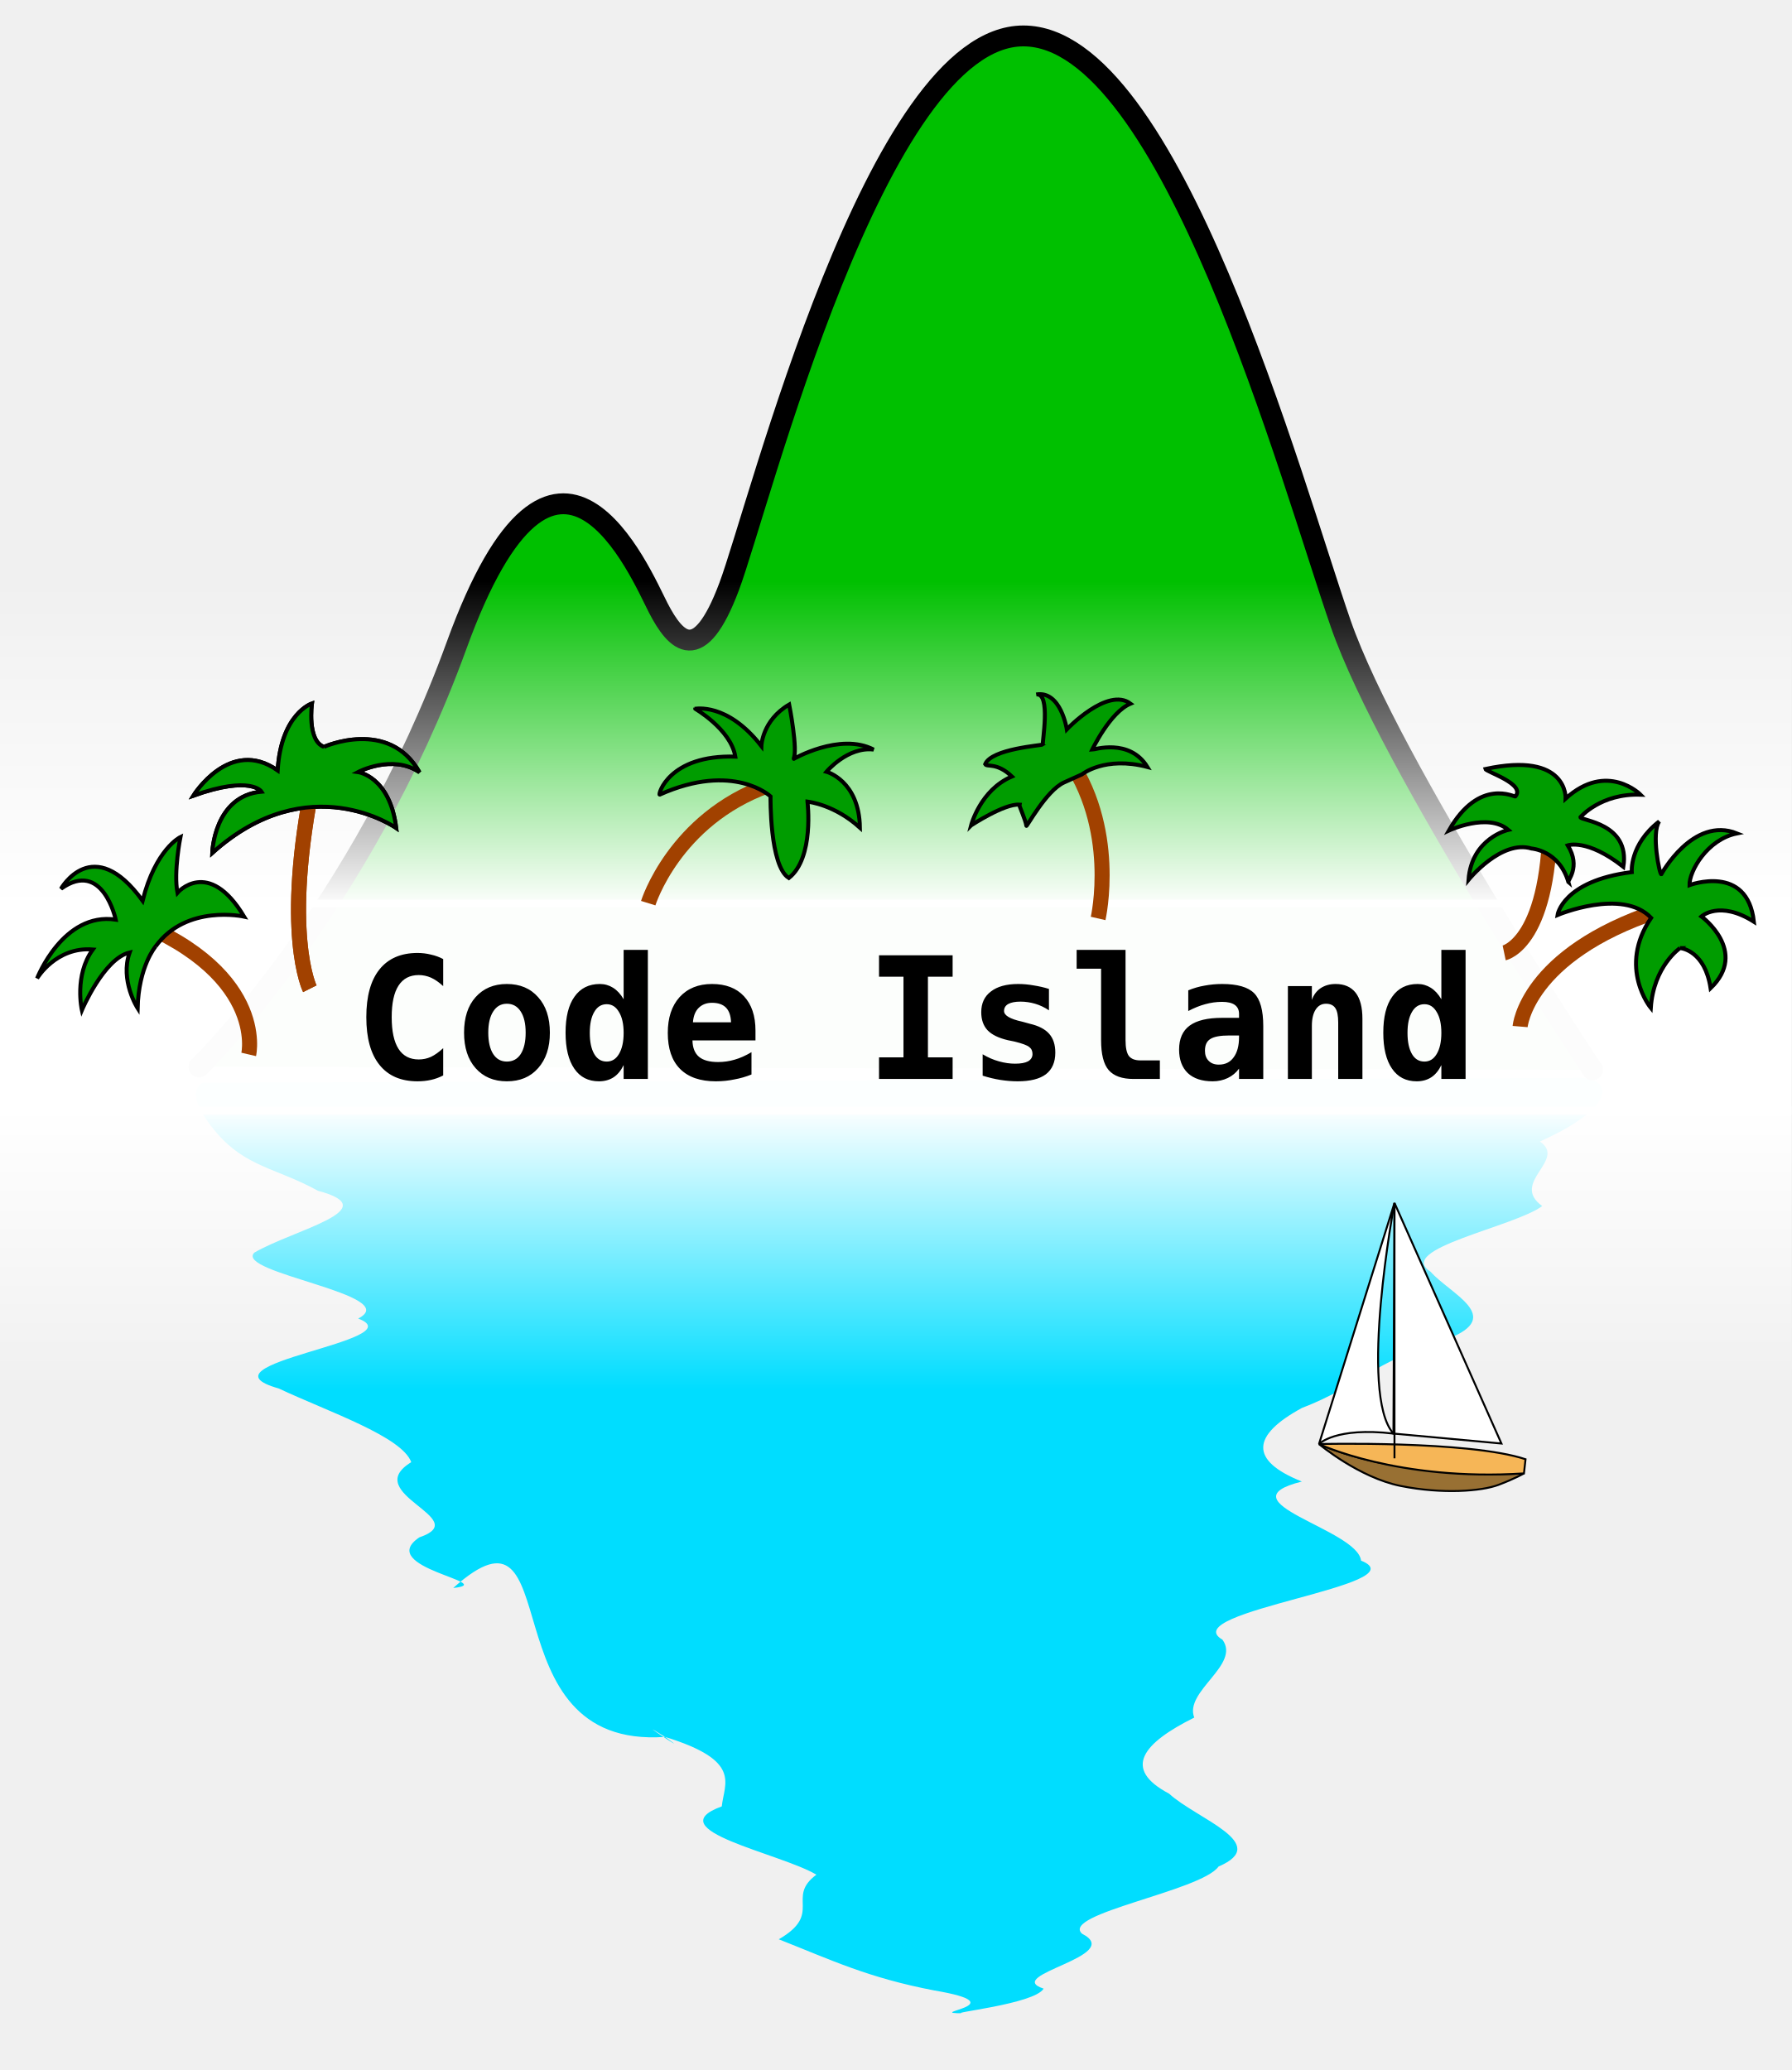
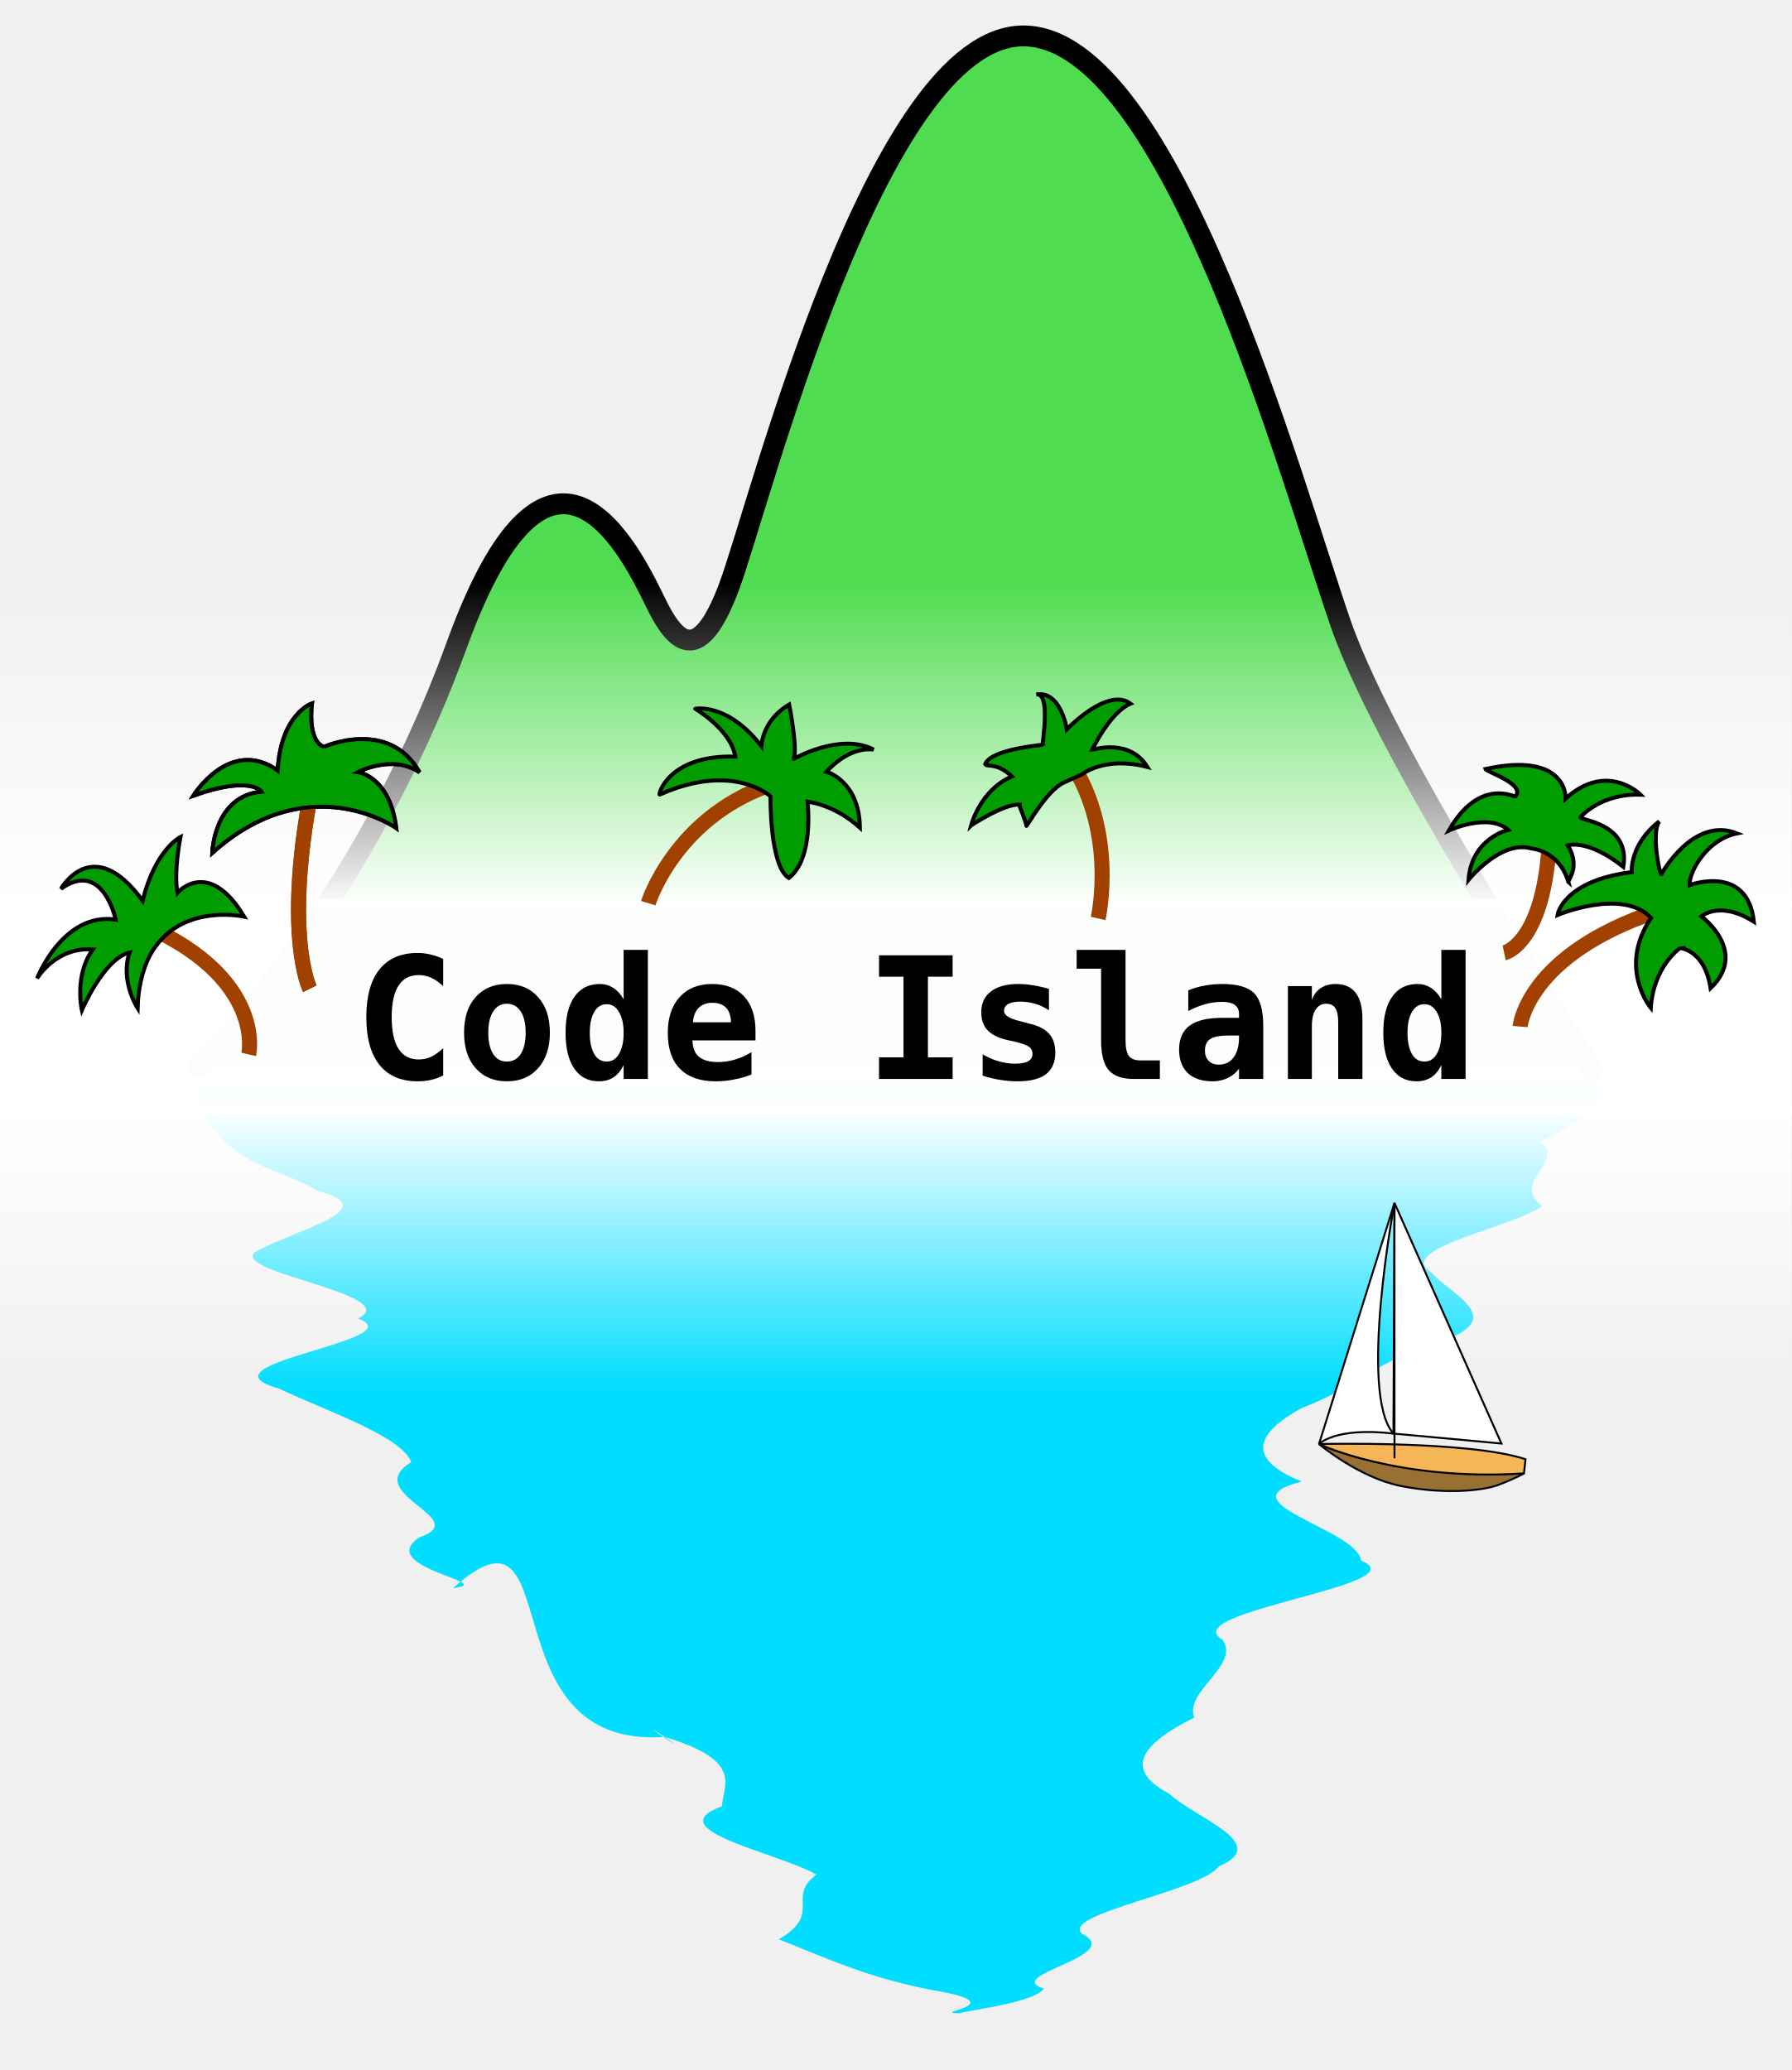
<svg xmlns="http://www.w3.org/2000/svg" xmlns:xlink="http://www.w3.org/1999/xlink" id="svg3722" version="1.1" viewBox="0 0 119.062 137.583" height="520" width="100%" style="enable-background:new">
  <defs id="defs3716">
    <linearGradient id="linearGradient4980">
      <stop style="stop-color:#ffffff;stop-opacity:1;" offset="0" id="stop4976" />
      <stop style="stop-color:#ffffff;stop-opacity:0;" offset="1" id="stop4978" />
    </linearGradient>
    <linearGradient id="linearGradient4829">
      <stop style="stop-color:#ffffff;stop-opacity:1" offset="0" id="stop4821" />
      <stop style="stop-color:#ffffff;stop-opacity:0" offset="1" id="stop4827" />
    </linearGradient>
    <linearGradient id="linearGradient4695">
      <stop id="stop4689" offset="0" style="stop-color:#ffffff;stop-opacity:1" />
      <stop style="stop-color:#ffffff;stop-opacity:0.959" offset="0.25" id="stop4691" />
      <stop id="stop4697" offset="0.405" style="stop-color:#ffffff;stop-opacity:0.19" />
      <stop id="stop4693" offset="1" style="stop-color:#ffffff;stop-opacity:0" />
    </linearGradient>
    <linearGradient id="linearGradient4683">
      <stop style="stop-color:#ffffff;stop-opacity:1" offset="0" id="stop4679" />
      <stop id="stop4685" offset="0.15" style="stop-color:#ffffff;stop-opacity:0.959" />
      <stop style="stop-color:#ffffff;stop-opacity:0" offset="1" id="stop4681" />
    </linearGradient>
    <linearGradient id="linearGradient1589">
      <stop id="stop1585" offset="0" style="stop-color:#ffffff;stop-opacity:1" />
      <stop id="stop1587" offset="1" style="stop-color:#ffffff;stop-opacity:0" />
    </linearGradient>
    <linearGradient id="linearGradient911-7">
      <stop style="stop-color:#00ddff;stop-opacity:1" offset="0" id="stop907" />
      <stop style="stop-color:#00ddff;stop-opacity:0" offset="1" id="stop909" />
    </linearGradient>
    <linearGradient id="linearGradient966">
      <stop id="stop962" offset="0" style="stop-color:#009cff;stop-opacity:1" />
      <stop id="stop964" offset="1" style="stop-color:#009cff;stop-opacity:0" />
    </linearGradient>
    <linearGradient xlink:href="#linearGradient966" id="linearGradient960" x1="105.332" y1="167.657" x2="105.051" y2="115.799" gradientUnits="userSpaceOnUse" />
    <linearGradient xlink:href="#linearGradient966" id="linearGradient986" gradientUnits="userSpaceOnUse" x1="104.963" y1="31.079" x2="105.477" y2="78.038" gradientTransform="matrix(1.366772,0,0,-1,-39.72688,196.1525)" />
    <linearGradient xlink:href="#linearGradient966" id="linearGradient1799" gradientUnits="userSpaceOnUse" gradientTransform="matrix(1.640726,0,0,-1.393421,-68.16271,217.8736)" x1="108.265" y1="31" x2="108.265" y2="77.233" />
    <linearGradient xlink:href="#linearGradient911-7" id="linearGradient913" gradientUnits="userSpaceOnUse" gradientTransform="matrix(1.503783,0,0,-1.283856,-53.55037,195.9426)" x1="106.339" y1="31.412" x2="106.339" y2="78.101" />
    <linearGradient xlink:href="#linearGradient1589" id="linearGradient1577" gradientUnits="userSpaceOnUse" x1="107.258" y1="91.838" x2="107.258" y2="107.553" gradientTransform="translate(0,-185.0388)" />
    <linearGradient xlink:href="#linearGradient1589" id="linearGradient1573" x1="106.883" y1="106.805" x2="107.07" y2="91.65" gradientUnits="userSpaceOnUse" gradientTransform="translate(6.024639,-189.1393)" />
    <linearGradient xlink:href="#linearGradient1589" id="linearGradient1695" gradientUnits="userSpaceOnUse" gradientTransform="matrix(1.048428,0,0,4.701912,-48.70342,-563.6266)" x1="106.883" y1="105.53" x2="106.883" y2="103.842" />
    <linearGradient xlink:href="#linearGradient4683" id="linearGradient1726" gradientUnits="userSpaceOnUse" gradientTransform="matrix(1.048429,0,0,4.604902,-48.70342,-425.1219)" x1="106.883" y1="106.389" x2="106.883" y2="94.898" />
    <linearGradient xlink:href="#linearGradient4695" id="linearGradient4687" gradientUnits="userSpaceOnUse" gradientTransform="matrix(1.048429,0,0,4.604902,-48.70342,-425.1219)" x1="106.883" y1="106.389" x2="106.883" y2="94.898" />
    <linearGradient xlink:href="#linearGradient4829" id="linearGradient4833" x1="62.177" y1="52.882" x2="62.177" y2="37.007" gradientUnits="userSpaceOnUse" />
    <radialGradient xlink:href="#linearGradient4829" id="radialGradient4972" cx="59.531" cy="52.282" fx="59.531" fy="52.282" r="59.531" gradientTransform="matrix(1.413333,6.4270074e-8,-3.5065601e-8,0.7711113,-22.62187,12.16888)" gradientUnits="userSpaceOnUse" />
    <radialGradient xlink:href="#linearGradient4980" id="radialGradient4984" cx="59.531" cy="84.027" fx="59.531" fy="84.027" r="51.594" gradientTransform="matrix(1.985897,1.6038333e-7,-4.2761978e-8,0.529487,-57.23649,22.21434)" gradientUnits="userSpaceOnUse" />
    <linearGradient xlink:href="#linearGradient4980" id="linearGradient5545" x1="34.018" y1="140.518" x2="178.405" y2="140.518" gradientUnits="userSpaceOnUse" gradientTransform="matrix(0.1502618,0,0,1.064189,-65.43658,-90.00633)" />
    <linearGradient xlink:href="#linearGradient4980" id="linearGradient5545-5" x1="34.018" y1="140.518" x2="178.405" y2="140.518" gradientUnits="userSpaceOnUse" gradientTransform="matrix(0.1301047,0,0,1.064189,69.12828,-90.00632)" />
  </defs>
  <g id="layer3" style="display:inline;opacity:1" transform="translate(-46.64083,-23.85)">
    <path id="path4703" d="m 60.128,95.818 c 0,0 -1.493,0.529 0.928,3.346 1.942,2.259 4.001,2.335 6.719,3.832 4.617,1.228 -1.661,2.6 -4.234,4.111 -1.337,1.352 9.978,2.814 6.901,4.381 3.882,1.458 -11.093,3.008 -5.282,4.645 3.31,1.556 8.186,3.19 8.812,4.9 -3.454,2.108 4.218,3.746 0.539,4.997 -3.006,2.02 5.383,3.028 2.25,3.366 7.813,-7.008 2.053,10.752 14.073,9.897 4.517,1.47 -2.209,-1.79 0,0 2.211,1.559 -2.639,-1.662 0,0 5.143,1.582 3.938,3.059 3.774,4.619 -4.31,1.571 3.869,3.103 6.289,4.539 -2.059,1.522 0.478,2.57 -2.501,4.295 3.516,1.387 5.913,2.552 10.336,3.4 5.688,0.964 -0.888,1.517 1.919,1.517 -1.256,0 4.742,-0.596 5.346,-1.638 -2.785,-0.91 5.471,-2.16 2.555,-3.65 -1.462,-1.322 7.919,-2.834 9.071,-4.466 3.567,-1.529 -1.462,-3.163 -3.29,-4.845 -3.139,-1.656 -1.731,-3.36 1.675,-5.055 -0.688,-1.755 3.101,-3.501 1.873,-5.179 -3.225,-1.863 13.232,-3.641 9.212,-5.253 -0.231,-2.095 -9.342,-3.907 -3.934,-5.257 -3.514,-1.403 -3.331,-3.075 7.5e-4,-4.888 3.819,-1.464 4.571,-3.019 9.717,-4.601 3.783,-1.482 0.122,-2.986 -1.163,-4.457 -2.4,-1.508 5.568,-2.982 7.418,-4.363 -2.173,-1.583 1.66,-3.043 -0.15,-4.291 5.651,-2.559 4.381,-4.224 2.75,-4.224" style="display:inline;opacity:1;fill:#00ddff;fill-opacity:1;stroke:none;stroke-width:1.34;stroke-linecap:round;stroke-linejoin:miter;stroke-miterlimit:4;stroke-dasharray:none;stroke-dashoffset:0;stroke-opacity:1" />
-     <path id="path4705" d="m 59.87,94.758 c 0,0 10.716,-10.387 17.122,-28.033 6.608,-18.205 12.221,-4.741 13.398,-2.465 1.177,2.276 2.716,3.888 4.707,-1.422 1.992,-5.31 9.777,-36.6 19.553,-36.6 9.777,0 17.833,29.678 21.092,39.065 3.259,9.387 16.732,29.648 16.732,29.648" style="display:inline;opacity:1;fill:#00c000;fill-opacity:1;stroke:#000000;stroke-width:1.387;stroke-linecap:round;stroke-linejoin:miter;stroke-miterlimit:4;stroke-dasharray:none;stroke-dashoffset:0;stroke-opacity:1;enable-background:new" />
+     <path id="path4705" d="m 59.87,94.758 c 0,0 10.716,-10.387 17.122,-28.033 6.608,-18.205 12.221,-4.741 13.398,-2.465 1.177,2.276 2.716,3.888 4.707,-1.422 1.992,-5.31 9.777,-36.6 19.553,-36.6 9.777,0 17.833,29.678 21.092,39.065 3.259,9.387 16.732,29.648 16.732,29.648" style="display:inline;opacity:1;fill:#50dc50;fill-opacity:1;stroke:#000000;stroke-width:1.387;stroke-linecap:round;stroke-linejoin:miter;stroke-miterlimit:4;stroke-dasharray:none;stroke-dashoffset:0;stroke-opacity:1;enable-background:new" />
  </g>
  <g id="layer2" style="display:inline">
    <rect style="fill:url(#linearGradient5545);fill-opacity:1;stroke-width:0.4;stroke-linecap:round;stroke-miterlimit:4;stroke-dasharray:none;stroke-dashoffset:0" id="rect5537" width="21.696" height="119.062" x="-60.325" y="1.8880591e-14" transform="rotate(-90)" />
    <rect style="fill:#ffffff;fill-opacity:0.988;stroke-width:1.162;stroke-linecap:round;stroke-miterlimit:4;stroke-dasharray:none;stroke-dashoffset:0" id="rect5640" width="119.062" height="14.288" x="0" y="59.796" />
  </g>
  <g id="layer4" style="display:inline">
    <rect style="display:inline;fill:url(#linearGradient5545-5);fill-opacity:1;stroke-width:0.372;stroke-linecap:round;stroke-miterlimit:4;stroke-dasharray:none;stroke-dashoffset:0;enable-background:new" id="rect5537-9" width="18.785" height="119.062" x="73.554" y="-5.5511151e-16" transform="matrix(0,1,1,0,0,0)" />
  </g>
  <g id="layer5" style="display:inline;opacity:1" transform="translate(-46.64083,-23.85)">
    <g id="g4657" transform="translate(0.5291648)">
      <path id="path4653" d="m 62.64,93.932 c 0,0 1.323,-5.689 -8.599,-9.26" style="display:inline;fill:none;stroke:#a14100;stroke-width:1;stroke-linecap:butt;stroke-linejoin:miter;stroke-miterlimit:4;stroke-dasharray:none;stroke-opacity:1;enable-background:new" />
      <path id="path4657" d="m 89.191,83.878 c 0,0 1.72,-5.556 7.938,-7.805" style="display:inline;fill:none;stroke:#a14100;stroke-width:1;stroke-linecap:butt;stroke-linejoin:miter;stroke-miterlimit:4;stroke-dasharray:none;stroke-opacity:1;enable-background:new" />
      <path id="path4661" d="m 146.076,87.185 c 0,0 3.175,-0.661 3.043,-9.657" style="display:inline;fill:none;stroke:#a14100;stroke-width:1;stroke-linecap:butt;stroke-linejoin:miter;stroke-miterlimit:4;stroke-dasharray:none;stroke-opacity:1;enable-background:new" />
      <path id="path4663" d="m 147.135,92.08 c 0,0 0.397,-4.763 9.128,-7.673" style="display:inline;fill:none;stroke:#a14100;stroke-width:1;stroke-linecap:butt;stroke-linejoin:miter;stroke-miterlimit:4;stroke-dasharray:none;stroke-opacity:1;enable-background:new" />
      <path id="path4659" d="m 119.09,84.895 c 0,0 1.389,-6.052 -2.183,-10.914" style="display:inline;fill:none;stroke:#a14100;stroke-width:1;stroke-linecap:butt;stroke-linejoin:miter;stroke-miterlimit:4;stroke-dasharray:none;stroke-opacity:1;enable-background:new" />
      <path id="path4675" d="m 56.448,86.76 c 0,0 -1.124,1.323 -1.191,4.101 0,0 -1.191,-1.852 -0.529,-3.704 -1.72,0.397 -3.175,3.836 -3.175,3.836 0,0 -0.529,-2.315 0.728,-4.035 -2.447,-0.198 -3.704,1.918 -3.704,1.918 0,0 1.72,-4.432 5.226,-3.903 0,0 -0.86,-4.035 -3.638,-2.051 0,0 2.117,-3.77 5.424,0.794 0.86,-3.44 2.514,-4.233 2.514,-4.233 0,0 -0.463,2.315 -0.198,3.704 0,0 2.051,-2.381 4.432,1.587 0,0 -3.836,-0.86 -5.887,1.984" style="display:inline;opacity:1;fill:#009c00;fill-opacity:1;stroke:#000000;stroke-width:0.265px;stroke-linecap:butt;stroke-linejoin:miter;stroke-opacity:1" />
      <g transform="translate(2.870569,2.116667)" id="g1555">
        <path transform="translate(2.7083334e-7,1.1458333e-6)" style="display:inline;fill:none;stroke:#a14100;stroke-width:1;stroke-linecap:butt;stroke-linejoin:miter;stroke-miterlimit:4;stroke-dasharray:none;stroke-opacity:1" d="m 63.831,87.45 c 0,0 -1.852,-3.704 0.265,-14.023" id="path4655" />
        <path style="display:inline;opacity:1;vector-effect:none;fill:#009c00;fill-opacity:1;stroke:#000000;stroke-width:0.265px;stroke-linecap:butt;stroke-linejoin:miter;stroke-miterlimit:4;stroke-dasharray:none;stroke-dashoffset:0;stroke-opacity:1" d="M 64.77,71.375 C 63.629,70.96 63.972,68.488 63.972,68.488 c 0,0 -2.053,0.677 -2.278,4.454 -3.183,-2.251 -5.603,1.675 -5.603,1.675 3.845,-1.377 4.531,-0.265 4.531,-0.265 -3.168,0.284 -3.275,4.073 -3.275,4.073 6.411,-5.763 12.225,-1.658 12.225,-1.658 -0.425,-3.437 -2.54,-3.717 -2.54,-3.717 0,0 2.286,-1.214 4.086,0.01 -2.038,-3.621 -6.349,-1.686 -6.349,-1.686 z" id="path900" />
      </g>
      <path id="path930" d="m 99.774,77.131 c 0.14,0.023 1.801,0.21 3.485,1.731 -0.047,-3.134 -2.222,-3.718 -2.222,-3.718 0,0 1.403,-1.684 3.134,-1.473 -2.245,-1.169 -5.379,0.655 -5.332,0.631 0.327,-0.538 -0.281,-3.625 -0.281,-3.625 -1.801,1.052 -1.847,2.76 -1.847,2.76 -2.292,-2.947 -4.42,-2.456 -4.397,-2.479 -0.094,-0.047 2.362,1.333 2.666,3.181 -4.42,-0.14 -5.145,2.526 -5.028,2.526 4.911,-2.198 7.367,0.117 7.367,0.117 0,0 -0.07,4.63 1.216,5.426 1.707,-1.333 1.239,-5.075 1.239,-5.075 z" style="opacity:1;vector-effect:none;fill:#009c00;fill-opacity:1;stroke:#000000;stroke-width:0.265px;stroke-linecap:butt;stroke-linejoin:miter;stroke-miterlimit:4;stroke-dasharray:none;stroke-dashoffset:0;stroke-opacity:1" />
      <path id="path942" d="m 110.649,78.71 c 0,0 2.198,-1.45 3.204,-1.38 -0.023,0.07 0.421,1.029 0.468,1.403 -0.023,0.187 1.31,-2.339 2.502,-2.876 l 1.193,-0.538 c 0,0 1.52,-1.239 4.35,-0.491 -1.193,-1.941 -3.578,-1.146 -3.672,-1.146 0,0 1.193,-2.502 2.549,-3.064 -1.52,-1.146 -4.233,1.707 -4.233,1.707 0,0 -0.398,-2.596 -2.035,-2.315 1.006,-0.164 0.374,3.274 0.444,3.321 -0.093,0.07 -3.414,0.281 -3.835,1.31 0.117,0.21 0.772,-0.14 1.777,0.819 -2.105,0.889 -2.713,3.251 -2.713,3.251 z" style="opacity:1;vector-effect:none;fill:#009c00;fill-opacity:1;stroke:#000000;stroke-width:0.265px;stroke-linecap:butt;stroke-linejoin:miter;stroke-miterlimit:4;stroke-dasharray:none;stroke-dashoffset:0;stroke-opacity:1" />
      <path id="path954" d="m 157.76,86.866 c 0,0 -1.754,1.193 -1.941,3.976 0,0 -2.222,-2.689 0.023,-5.987 -1.918,-2.011 -6.221,-0.187 -6.221,-0.187 0,0 0.327,-2.268 4.934,-2.853 0,0 -0.164,-1.824 1.824,-3.368 -0.538,0.748 0.023,3.555 0.14,3.508 0,0 2.105,-3.882 5.028,-2.713 -1.988,0.398 -3.176,2.521 -3.157,3.438 0,0 3.855,-1.447 4.28,2.432 -2.292,-1.45 -3.485,-0.351 -3.485,-0.351 0,0 3.157,2.315 0.608,4.771 -0.374,-2.456 -1.894,-2.666 -2.035,-2.666 z" style="opacity:1;vector-effect:none;fill:#009c00;fill-opacity:1;stroke:#000000;stroke-width:0.265px;stroke-linecap:butt;stroke-linejoin:miter;stroke-miterlimit:4;stroke-dasharray:none;stroke-dashoffset:0;stroke-opacity:1" />
      <path id="path960" d="m 151.142,78.166 c 0,0 1.333,-1.59 3.999,-1.497 0,0 -2.222,-2.245 -4.981,0.257 0,0 0.164,-3.157 -5.332,-1.964 0.047,0.187 2.713,1.006 1.988,1.824 -0.023,0.07 -2.385,-1.31 -4.42,2.268 0,0 2.596,-1.216 3.952,-0.047 0,0 -2.432,0.538 -2.643,3.321 0,0 2.175,-2.689 4.186,-2.081 0,0 1.847,0.117 2.456,2.245 -0.117,-0.094 0.865,-0.982 -0.047,-2.456 0,0 1.286,-0.468 3.695,1.427 0.468,-2.923 -2.853,-3.064 -2.853,-3.297 z" style="opacity:1;vector-effect:none;fill:#009c00;fill-opacity:1;stroke:#000000;stroke-width:0.265px;stroke-linecap:butt;stroke-linejoin:miter;stroke-miterlimit:4;stroke-dasharray:none;stroke-dashoffset:0;stroke-opacity:1" />
      <g transform="translate(2.870569,2.116667)" id="g1561">
        <path id="path1557" d="m 63.831,87.45 c 0,0 -1.852,-3.704 0.265,-14.023" style="display:inline;fill:none;stroke:#a14100;stroke-width:1;stroke-linecap:butt;stroke-linejoin:miter;stroke-miterlimit:4;stroke-dasharray:none;stroke-opacity:1" transform="translate(2.7083334e-7,1.1458333e-6)" />
        <path id="path1559" d="M 64.77,71.375 C 63.629,70.96 63.972,68.488 63.972,68.488 c 0,0 -2.053,0.677 -2.278,4.454 -3.183,-2.251 -5.603,1.675 -5.603,1.675 3.845,-1.377 4.531,-0.265 4.531,-0.265 -3.168,0.284 -3.275,4.073 -3.275,4.073 6.411,-5.763 12.225,-1.658 12.225,-1.658 -0.425,-3.437 -2.54,-3.717 -2.54,-3.717 0,0 2.286,-1.214 4.086,0.01 -2.038,-3.621 -6.349,-1.686 -6.349,-1.686 z" style="display:inline;opacity:1;vector-effect:none;fill:#009c00;fill-opacity:1;stroke:#000000;stroke-width:0.265px;stroke-linecap:butt;stroke-linejoin:miter;stroke-miterlimit:4;stroke-dasharray:none;stroke-dashoffset:0;stroke-opacity:1" />
      </g>
    </g>
  </g>
  <g id="layer9" transform="translate(0,6.65)" style="display:none">
    <text xml:space="preserve" style="font-style:normal;font-weight:normal;font-size:4.233px;line-height:1.25;font-family:sans-serif;letter-spacing:0px;word-spacing:0px;display:inline;vector-effect:none;fill:#0099ff;fill-opacity:1;stroke:none;stroke-width:0.587;stroke-linecap:butt;stroke-linejoin:miter;stroke-miterlimit:4;stroke-dasharray:none;stroke-dashoffset:0;stroke-opacity:1" x="58.409" y="120.647" id="text889">
      <tspan id="tspan887" x="58.409" y="120.647" style="font-style:normal;font-variant:normal;font-weight:bold;font-stretch:normal;font-size:4.233px;font-family:'DejaVu Sans Mono';-inkscape-font-specification:'DejaVu Sans Mono Bold';vector-effect:none;fill:#0099ff;fill-opacity:1;stroke:none;stroke-width:0.587;stroke-linecap:butt;stroke-linejoin:miter;stroke-miterlimit:4;stroke-dasharray:none;stroke-dashoffset:0;stroke-opacity:1">nix</tspan>
    </text>
    <text id="text893" y="110.37" x="52.594" style="font-style:normal;font-weight:normal;font-size:4.233px;line-height:1.25;font-family:sans-serif;letter-spacing:0px;word-spacing:0px;display:inline;vector-effect:none;fill:#0099ff;fill-opacity:1;stroke:none;stroke-width:0.587;stroke-linecap:butt;stroke-linejoin:miter;stroke-miterlimit:4;stroke-dasharray:none;stroke-dashoffset:0;stroke-opacity:1" xml:space="preserve">
      <tspan style="font-style:normal;font-variant:normal;font-weight:bold;font-stretch:normal;font-size:4.233px;font-family:'DejaVu Sans Mono';-inkscape-font-specification:'DejaVu Sans Mono Bold';vector-effect:none;fill:#0099ff;fill-opacity:1;stroke:none;stroke-width:0.587;stroke-linecap:butt;stroke-linejoin:miter;stroke-miterlimit:4;stroke-dasharray:none;stroke-dashoffset:0;stroke-opacity:1" y="110.37" x="52.594" id="tspan891">haskell</tspan>
    </text>
    <text xml:space="preserve" style="font-style:normal;font-weight:normal;font-size:4.233px;line-height:1.25;font-family:sans-serif;letter-spacing:0px;word-spacing:0px;display:inline;vector-effect:none;fill:#0099ff;fill-opacity:1;stroke:none;stroke-width:0.587;stroke-linecap:butt;stroke-linejoin:miter;stroke-miterlimit:4;stroke-dasharray:none;stroke-dashoffset:0;stroke-opacity:1" x="58.646" y="75.419" id="text897">
      <tspan id="tspan895" x="58.646" y="75.419" style="font-style:normal;font-variant:normal;font-weight:bold;font-stretch:normal;font-size:4.233px;font-family:'DejaVu Sans Mono';-inkscape-font-specification:'DejaVu Sans Mono Bold';vector-effect:none;fill:#0099ff;fill-opacity:1;stroke:none;stroke-width:0.587;stroke-linecap:butt;stroke-linejoin:miter;stroke-miterlimit:4;stroke-dasharray:none;stroke-dashoffset:0;stroke-opacity:1">blockchain</tspan>
    </text>
    <text id="text905" y="76.84" x="43.033" style="font-style:normal;font-weight:normal;font-size:4.233px;line-height:1.25;font-family:sans-serif;letter-spacing:0px;word-spacing:0px;display:inline;vector-effect:none;fill:#0099ff;fill-opacity:1;stroke:none;stroke-width:0.587;stroke-linecap:butt;stroke-linejoin:miter;stroke-miterlimit:4;stroke-dasharray:none;stroke-dashoffset:0;stroke-opacity:1" xml:space="preserve">
      <tspan style="font-style:normal;font-variant:normal;font-weight:bold;font-stretch:normal;font-size:4.233px;font-family:'DejaVu Sans Mono';-inkscape-font-specification:'DejaVu Sans Mono Bold';vector-effect:none;fill:#0099ff;fill-opacity:1;stroke:none;stroke-width:0.587;stroke-linecap:butt;stroke-linejoin:miter;stroke-miterlimit:4;stroke-dasharray:none;stroke-dashoffset:0;stroke-opacity:1" y="76.84" x="43.033" id="tspan903">dao</tspan>
    </text>
  </g>
  <a href="/about.html" id="a76" transform="translate(-1.223941,9.45)" style="display:inline">
    <g id="layer10">
      <g id="g4555" transform="matrix(0.1291831,0,0,0.1291831,86.02497,67.0031)">
        <path id="path4520" d="m 22.112,151.146 c 0,0 20.494,17.258 42.067,21.573 21.573,4.315 41.528,2.697 50.157,-0.539 8.629,-3.236 13.213,-5.933 13.213,-5.933 0,0 -61.752,3.775 -105.437,-15.101 z" style="fill:#987033;fill-opacity:1;stroke:#000000;stroke-width:0.999;stroke-linecap:butt;stroke-linejoin:miter;stroke-opacity:1;font-variant-east_asian:normal;opacity:1;vector-effect:none;stroke-miterlimit:4;stroke-dasharray:none;stroke-dashoffset:0" />
        <path id="path4526" d="M 22.112,151.146 60.943,27.103 c 0,0 -18.606,98.426 -0.539,118.65 -29.932,-3.506 -38.292,5.393 -38.292,5.393 z" style="fill:#ffffff;fill-opacity:1;stroke:#000000;stroke-width:1px;stroke-linecap:butt;stroke-linejoin:miter;stroke-opacity:1" />
        <path id="path4528" d="M 60.404,145.753 115.954,150.877 60.943,27.103 Z" style="fill:#ffffff;fill-opacity:1;stroke:#000000;stroke-width:1px;stroke-linecap:butt;stroke-linejoin:miter;stroke-opacity:1" />
        <path id="path4547" d="m 127.549,166.247 0.809,-7.281 c -29.123,-9.708 -106.246,-7.82 -106.246,-7.82 0,0 40.584,19.281 105.437,15.101 z" style="fill:#f6b657;fill-opacity:1;stroke:#000000;stroke-width:1px;stroke-linecap:butt;stroke-linejoin:miter;stroke-opacity:1" />
        <path id="path4524" d="M 60.943,158.494 V 27.103" style="fill:none;stroke:#000000;stroke-width:1px;stroke-linecap:butt;stroke-linejoin:miter;stroke-opacity:1" />
      </g>
    </g>
  </a>
  <g id="layer7" style="display:none" transform="translate(-46.64083,-23.85)">
    <text id="text3819" y="99.182" x="57.258" style="font-style:normal;font-weight:normal;font-size:6.509px;line-height:1.25;font-family:sans-serif;letter-spacing:0px;word-spacing:0px;vector-effect:none;fill:#000000;fill-opacity:1;stroke:none;stroke-width:0.7;stroke-linecap:butt;stroke-linejoin:miter;stroke-miterlimit:4;stroke-dasharray:none;stroke-dashoffset:0;stroke-opacity:1" xml:space="preserve">
      <tspan style="font-style:normal;font-variant:normal;font-weight:bold;font-stretch:normal;font-size:6.509px;font-family:'DejaVu Sans Mono';-inkscape-font-specification:'DejaVu Sans Mono Bold';vector-effect:none;fill:#000000;fill-opacity:1;stroke:none;stroke-width:0.7;stroke-linecap:butt;stroke-linejoin:miter;stroke-miterlimit:4;stroke-dasharray:none;stroke-dashoffset:0;stroke-opacity:1" y="99.182" x="57.258" id="tspan3817">Maps</tspan>
    </text>
    <text xml:space="preserve" style="font-style:normal;font-weight:normal;font-size:6.509px;line-height:1.25;font-family:sans-serif;letter-spacing:0px;word-spacing:0px;vector-effect:none;fill:#000000;fill-opacity:1;stroke:none;stroke-width:0.7;stroke-linecap:butt;stroke-linejoin:miter;stroke-miterlimit:4;stroke-dasharray:none;stroke-dashoffset:0;stroke-opacity:1" x="76.904" y="99.813" id="text3823">
      <tspan id="tspan3821" x="76.904" y="99.813" style="font-style:normal;font-variant:normal;font-weight:bold;font-stretch:normal;font-size:6.509px;font-family:'DejaVu Sans Mono';-inkscape-font-specification:'DejaVu Sans Mono Bold';vector-effect:none;fill:#000000;fill-opacity:1;stroke:none;stroke-width:0.7;stroke-linecap:butt;stroke-linejoin:miter;stroke-miterlimit:4;stroke-dasharray:none;stroke-dashoffset:0;stroke-opacity:1">Latest</tspan>
    </text>
    <text id="text3827" y="99.913" x="105.618" style="font-style:normal;font-weight:normal;font-size:6.509px;line-height:1.25;font-family:sans-serif;letter-spacing:0px;word-spacing:0px;vector-effect:none;fill:#000000;fill-opacity:1;stroke:none;stroke-width:0.7;stroke-linecap:butt;stroke-linejoin:miter;stroke-miterlimit:4;stroke-dasharray:none;stroke-dashoffset:0;stroke-opacity:1" xml:space="preserve">
      <tspan style="font-style:normal;font-variant:normal;font-weight:bold;font-stretch:normal;font-size:6.509px;font-family:'DejaVu Sans Mono';-inkscape-font-specification:'DejaVu Sans Mono Bold';vector-effect:none;fill:#000000;fill-opacity:1;stroke:none;stroke-width:0.7;stroke-linecap:butt;stroke-linejoin:miter;stroke-miterlimit:4;stroke-dasharray:none;stroke-dashoffset:0;stroke-opacity:1" y="99.913" x="105.618" id="tspan3825">Search</tspan>
    </text>
    <text xml:space="preserve" style="font-style:normal;font-weight:normal;font-size:6.509px;line-height:1.25;font-family:sans-serif;letter-spacing:0px;word-spacing:0px;vector-effect:none;fill:#000000;fill-opacity:1;stroke:none;stroke-width:0.7;stroke-linecap:butt;stroke-linejoin:miter;stroke-miterlimit:4;stroke-dasharray:none;stroke-dashoffset:0;stroke-opacity:1" x="133.109" y="99.913" id="text3831">
      <tspan id="tspan3829" x="133.109" y="99.913" style="font-style:normal;font-variant:normal;font-weight:bold;font-stretch:normal;font-size:6.509px;font-family:'DejaVu Sans Mono';-inkscape-font-specification:'DejaVu Sans Mono Bold';vector-effect:none;fill:#000000;fill-opacity:1;stroke:none;stroke-width:0.7;stroke-linecap:butt;stroke-linejoin:miter;stroke-miterlimit:4;stroke-dasharray:none;stroke-dashoffset:0;stroke-opacity:1">About</tspan>
    </text>
  </g>
  <g id="layer6" style="display:inline" transform="translate(-46.64083,-23.85)">
    <a href="/" id="a90" transform="translate(2.715225,3.704167)">
      <text xml:space="preserve" style="font-style:normal;font-weight:normal;font-size:11.283px;line-height:1.25;font-family:sans-serif;letter-spacing:0px;word-spacing:0px;display:inline;opacity:1;fill:#000000;fill-opacity:1;stroke:none;stroke-width:0.7;stroke-miterlimit:4;stroke-dasharray:none" x="67.427" y="91.861" id="text3815">
        <tspan id="tspan3813" x="67.427" y="91.861" style="font-style:normal;font-variant:normal;font-weight:bold;font-stretch:normal;font-size:11.283px;font-family:'DejaVu Sans Mono';-inkscape-font-specification:'DejaVu Sans Mono Bold';fill:#000000;fill-opacity:1;stroke-width:0.7;stroke-miterlimit:4;stroke-dasharray:none">Code<tspan style="word-spacing:-2.675px" id="tspan892"> </tspan>Island</tspan>
      </text>
    </a>
  </g>
</svg>
